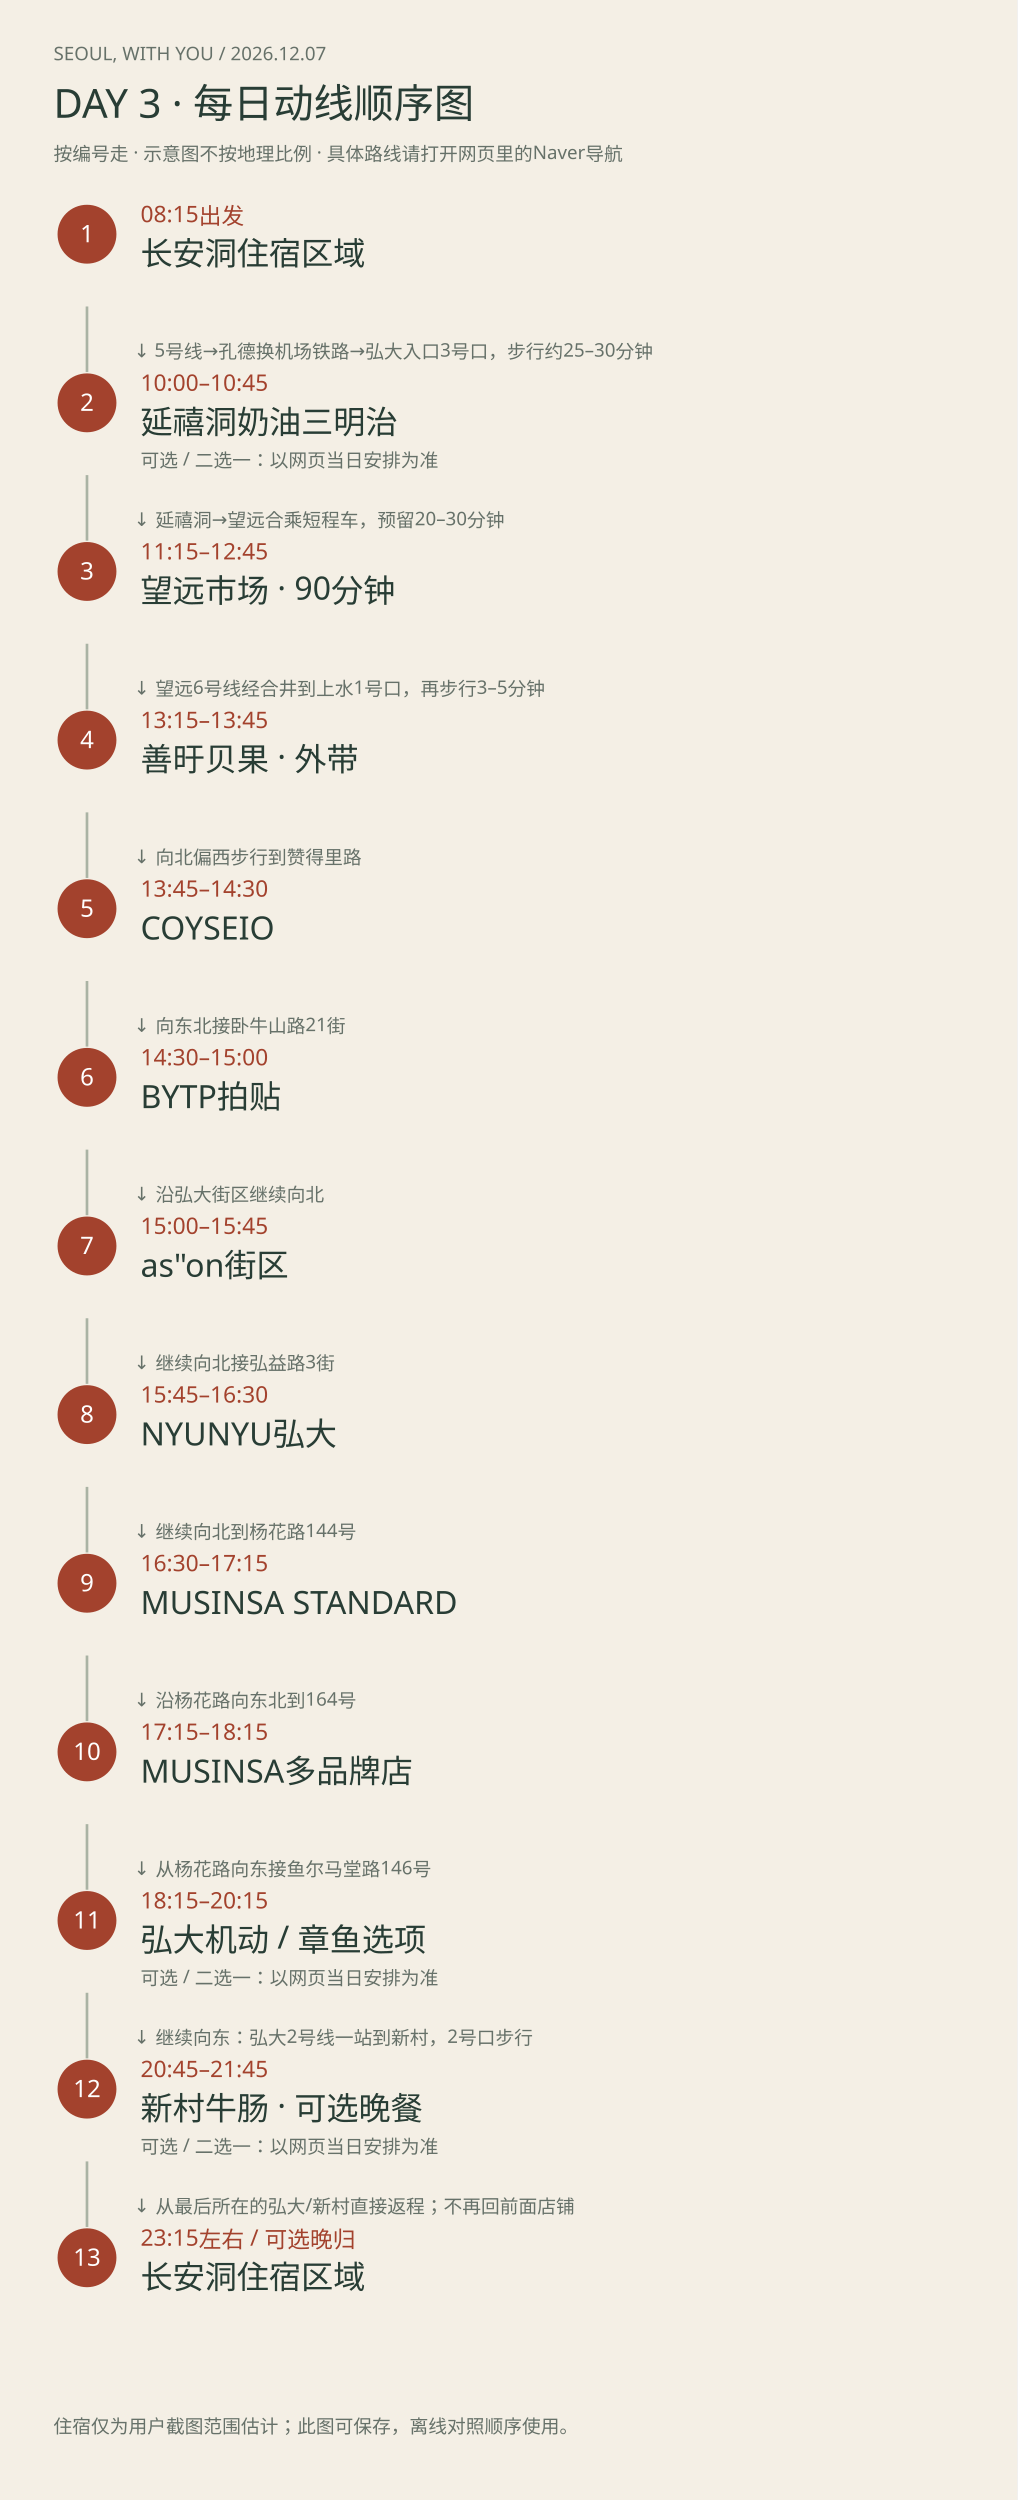
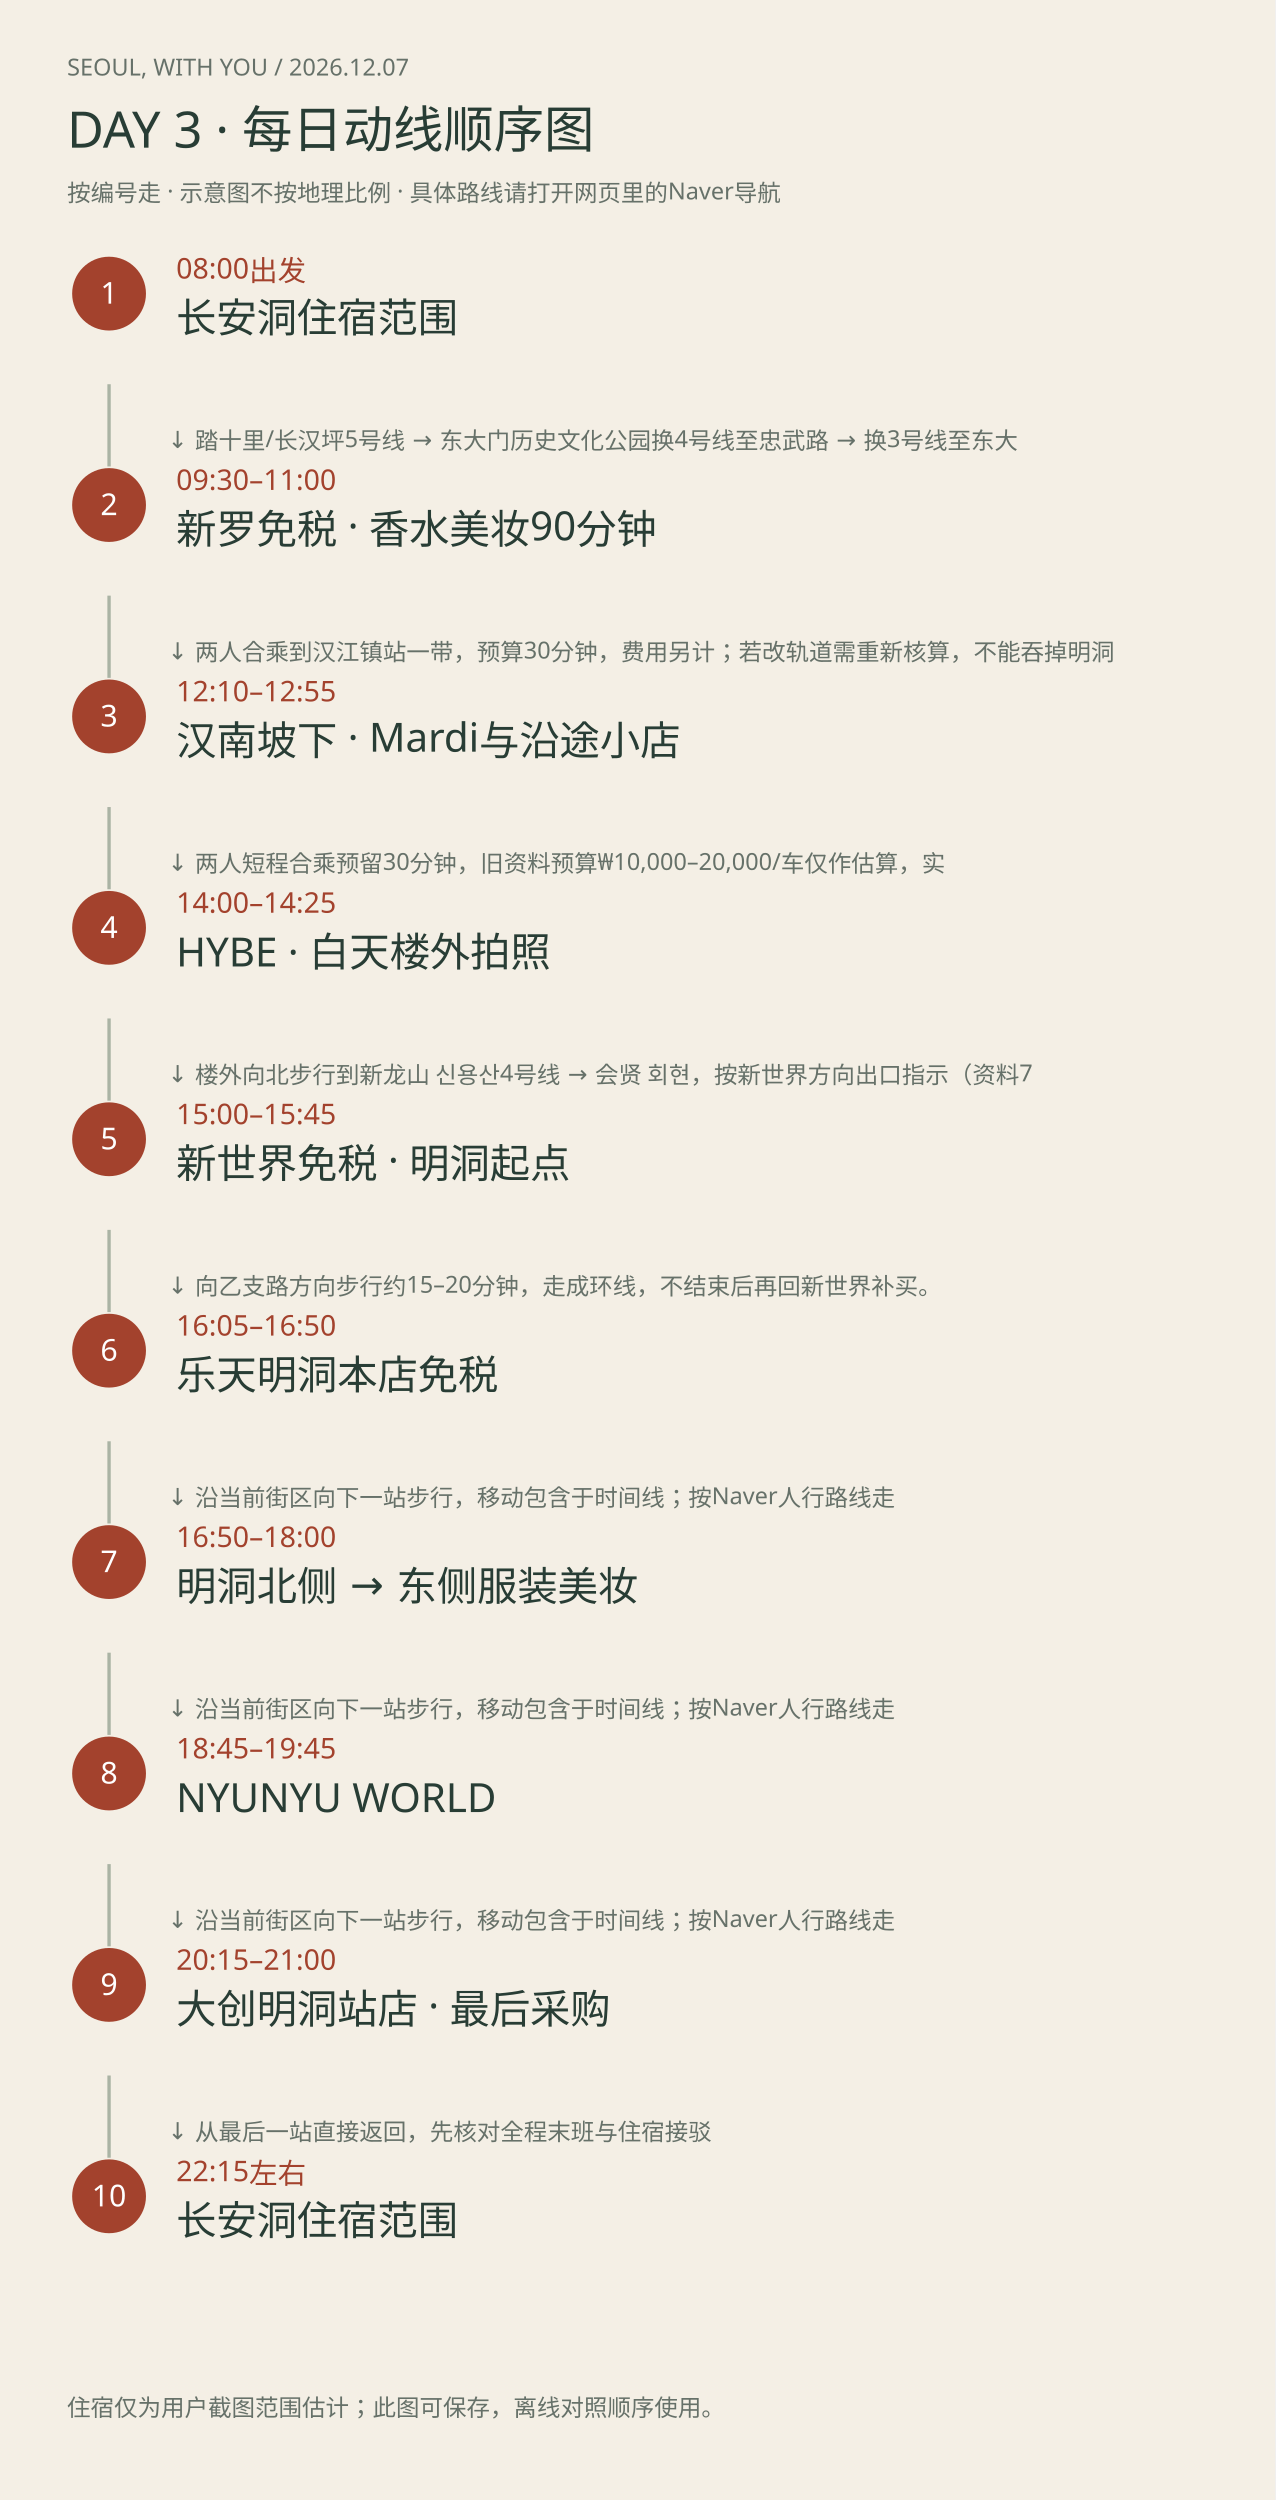
- <svg xmlns="http://www.w3.org/2000/svg" width="760" height="1868" viewBox="0 0 760 1868">
-   <rect width="760" height="1868" fill="#f4efe5" />
+ <svg xmlns="http://www.w3.org/2000/svg" width="760" height="1490" viewBox="0 0 760 1490">
+   <rect width="760" height="1490" fill="#f4efe5" />
  <style>text{font-family:"Microsoft YaHei","PingFang SC",sans-serif;fill:#283d35}.small{font-size:14px;fill:#667169}.title{font-size:24px}.time{font-size:17px;fill:#a3422d}</style>
  <text x="40" y="45" class="small">SEOUL, WITH YOU / 2026.12.07</text>
  <text x="40" y="88" style="font-size:30px">DAY 3 · 每日动线顺序图</text>
  <text x="40" y="120" class="small">按编号走 · 示意图不按地理比例 · 具体路线请打开网页里的Naver导航</text>
  <circle cx="65" cy="175" r="22" fill="#a3422d" />
  <text x="65" y="181" text-anchor="middle" style="fill:#fff;font-size:18px">1</text>
-   <text x="105" y="166" class="time">08:15出发</text>
-   <text x="105" y="198" class="title">长安洞住宿区域</text>
+   <text x="105" y="166" class="time">08:00出发</text>
+   <text x="105" y="198" class="title">长安洞住宿范围</text>
  <path d="M65 229 V278" stroke="#aab3a4" stroke-width="2" />
-   <text x="100" y="267" class="small">↓ 5号线→孔德换机场铁路→弘大入口3号口，步行约25–30分钟</text>
+   <text x="100" y="267" class="small">↓ 踏十里/长汉坪5号线 → 东大门历史文化公园换4号线至忠武路 → 换3号线至东大</text>
  <circle cx="65" cy="301" r="22" fill="#a3422d" />
  <text x="65" y="307" text-anchor="middle" style="fill:#fff;font-size:18px">2</text>
-   <text x="105" y="292" class="time">10:00–10:45</text>
-   <text x="105" y="324" class="title">延禧洞奶油三明治</text>
-   <text x="105" y="349" class="small">可选 / 二选一：以网页当日安排为准</text>
+   <text x="105" y="292" class="time">09:30–11:00</text>
+   <text x="105" y="324" class="title">新罗免税 · 香水美妆90分钟</text>
  <path d="M65 355 V404" stroke="#aab3a4" stroke-width="2" />
-   <text x="100" y="393" class="small">↓ 延禧洞→望远合乘短程车，预留20–30分钟</text>
+   <text x="100" y="393" class="small">↓ 两人合乘到汉江镇站一带，预算30分钟，费用另计；若改轨道需重新核算，不能吞掉明洞</text>
  <circle cx="65" cy="427" r="22" fill="#a3422d" />
  <text x="65" y="433" text-anchor="middle" style="fill:#fff;font-size:18px">3</text>
-   <text x="105" y="418" class="time">11:15–12:45</text>
-   <text x="105" y="450" class="title">望远市场 · 90分钟</text>
+   <text x="105" y="418" class="time">12:10–12:55</text>
+   <text x="105" y="450" class="title">汉南坡下 · Mardi与沿途小店</text>
  <path d="M65 481 V530" stroke="#aab3a4" stroke-width="2" />
-   <text x="100" y="519" class="small">↓ 望远6号线经合井到上水1号口，再步行3–5分钟</text>
+   <text x="100" y="519" class="small">↓ 两人短程合乘预留30分钟，旧资料预算₩10,000–20,000/车仅作估算，实</text>
  <circle cx="65" cy="553" r="22" fill="#a3422d" />
  <text x="65" y="559" text-anchor="middle" style="fill:#fff;font-size:18px">4</text>
-   <text x="105" y="544" class="time">13:15–13:45</text>
-   <text x="105" y="576" class="title">善旴贝果 · 外带</text>
+   <text x="105" y="544" class="time">14:00–14:25</text>
+   <text x="105" y="576" class="title">HYBE · 白天楼外拍照</text>
  <path d="M65 607 V656" stroke="#aab3a4" stroke-width="2" />
-   <text x="100" y="645" class="small">↓ 向北偏西步行到赞得里路</text>
+   <text x="100" y="645" class="small">↓ 楼外向北步行到新龙山 신용산4号线 → 会贤 회현，按新世界方向出口指示（资料7</text>
  <circle cx="65" cy="679" r="22" fill="#a3422d" />
  <text x="65" y="685" text-anchor="middle" style="fill:#fff;font-size:18px">5</text>
-   <text x="105" y="670" class="time">13:45–14:30</text>
-   <text x="105" y="702" class="title">COYSEIO</text>
+   <text x="105" y="670" class="time">15:00–15:45</text>
+   <text x="105" y="702" class="title">新世界免税 · 明洞起点</text>
  <path d="M65 733 V782" stroke="#aab3a4" stroke-width="2" />
-   <text x="100" y="771" class="small">↓ 向东北接卧牛山路21街</text>
+   <text x="100" y="771" class="small">↓ 向乙支路方向步行约15–20分钟，走成环线，不结束后再回新世界补买。</text>
  <circle cx="65" cy="805" r="22" fill="#a3422d" />
  <text x="65" y="811" text-anchor="middle" style="fill:#fff;font-size:18px">6</text>
-   <text x="105" y="796" class="time">14:30–15:00</text>
-   <text x="105" y="828" class="title">BYTP拍贴</text>
+   <text x="105" y="796" class="time">16:05–16:50</text>
+   <text x="105" y="828" class="title">乐天明洞本店免税</text>
  <path d="M65 859 V908" stroke="#aab3a4" stroke-width="2" />
-   <text x="100" y="897" class="small">↓ 沿弘大街区继续向北</text>
+   <text x="100" y="897" class="small">↓ 沿当前街区向下一站步行，移动包含于时间线；按Naver人行路线走</text>
  <circle cx="65" cy="931" r="22" fill="#a3422d" />
  <text x="65" y="937" text-anchor="middle" style="fill:#fff;font-size:18px">7</text>
-   <text x="105" y="922" class="time">15:00–15:45</text>
-   <text x="105" y="954" class="title">as"on街区</text>
+   <text x="105" y="922" class="time">16:50–18:00</text>
+   <text x="105" y="954" class="title">明洞北侧 → 东侧服装美妆</text>
  <path d="M65 985 V1034" stroke="#aab3a4" stroke-width="2" />
-   <text x="100" y="1023" class="small">↓ 继续向北接弘益路3街</text>
+   <text x="100" y="1023" class="small">↓ 沿当前街区向下一站步行，移动包含于时间线；按Naver人行路线走</text>
  <circle cx="65" cy="1057" r="22" fill="#a3422d" />
  <text x="65" y="1063" text-anchor="middle" style="fill:#fff;font-size:18px">8</text>
-   <text x="105" y="1048" class="time">15:45–16:30</text>
-   <text x="105" y="1080" class="title">NYUNYU弘大</text>
+   <text x="105" y="1048" class="time">18:45–19:45</text>
+   <text x="105" y="1080" class="title">NYUNYU WORLD</text>
  <path d="M65 1111 V1160" stroke="#aab3a4" stroke-width="2" />
-   <text x="100" y="1149" class="small">↓ 继续向北到杨花路144号</text>
+   <text x="100" y="1149" class="small">↓ 沿当前街区向下一站步行，移动包含于时间线；按Naver人行路线走</text>
  <circle cx="65" cy="1183" r="22" fill="#a3422d" />
  <text x="65" y="1189" text-anchor="middle" style="fill:#fff;font-size:18px">9</text>
-   <text x="105" y="1174" class="time">16:30–17:15</text>
-   <text x="105" y="1206" class="title">MUSINSA STANDARD</text>
+   <text x="105" y="1174" class="time">20:15–21:00</text>
+   <text x="105" y="1206" class="title">大创明洞站店 · 最后采购</text>
  <path d="M65 1237 V1286" stroke="#aab3a4" stroke-width="2" />
-   <text x="100" y="1275" class="small">↓ 沿杨花路向东北到164号</text>
+   <text x="100" y="1275" class="small">↓ 从最后一站直接返回，先核对全程末班与住宿接驳</text>
  <circle cx="65" cy="1309" r="22" fill="#a3422d" />
  <text x="65" y="1315" text-anchor="middle" style="fill:#fff;font-size:18px">10</text>
-   <text x="105" y="1300" class="time">17:15–18:15</text>
-   <text x="105" y="1332" class="title">MUSINSA多品牌店</text>
-   <path d="M65 1363 V1412" stroke="#aab3a4" stroke-width="2" />
-   <text x="100" y="1401" class="small">↓ 从杨花路向东接鱼尔马堂路146号</text>
-   <circle cx="65" cy="1435" r="22" fill="#a3422d" />
-   <text x="65" y="1441" text-anchor="middle" style="fill:#fff;font-size:18px">11</text>
-   <text x="105" y="1426" class="time">18:15–20:15</text>
-   <text x="105" y="1458" class="title">弘大机动 / 章鱼选项</text>
-   <text x="105" y="1483" class="small">可选 / 二选一：以网页当日安排为准</text>
-   <path d="M65 1489 V1538" stroke="#aab3a4" stroke-width="2" />
-   <text x="100" y="1527" class="small">↓ 继续向东：弘大2号线一站到新村，2号口步行</text>
-   <circle cx="65" cy="1561" r="22" fill="#a3422d" />
-   <text x="65" y="1567" text-anchor="middle" style="fill:#fff;font-size:18px">12</text>
-   <text x="105" y="1552" class="time">20:45–21:45</text>
-   <text x="105" y="1584" class="title">新村牛肠 · 可选晚餐</text>
-   <text x="105" y="1609" class="small">可选 / 二选一：以网页当日安排为准</text>
-   <path d="M65 1615 V1664" stroke="#aab3a4" stroke-width="2" />
-   <text x="100" y="1653" class="small">↓ 从最后所在的弘大/新村直接返程；不再回前面店铺</text>
-   <circle cx="65" cy="1687" r="22" fill="#a3422d" />
-   <text x="65" y="1693" text-anchor="middle" style="fill:#fff;font-size:18px">13</text>
-   <text x="105" y="1678" class="time">23:15左右 / 可选晚归</text>
-   <text x="105" y="1710" class="title">长安洞住宿区域</text>
-   <text x="40" y="1818" class="small">住宿仅为用户截图范围估计；此图可保存，离线对照顺序使用。</text>
+   <text x="105" y="1300" class="time">22:15左右</text>
+   <text x="105" y="1332" class="title">长安洞住宿范围</text>
+   <text x="40" y="1440" class="small">住宿仅为用户截图范围估计；此图可保存，离线对照顺序使用。</text>
</svg>
